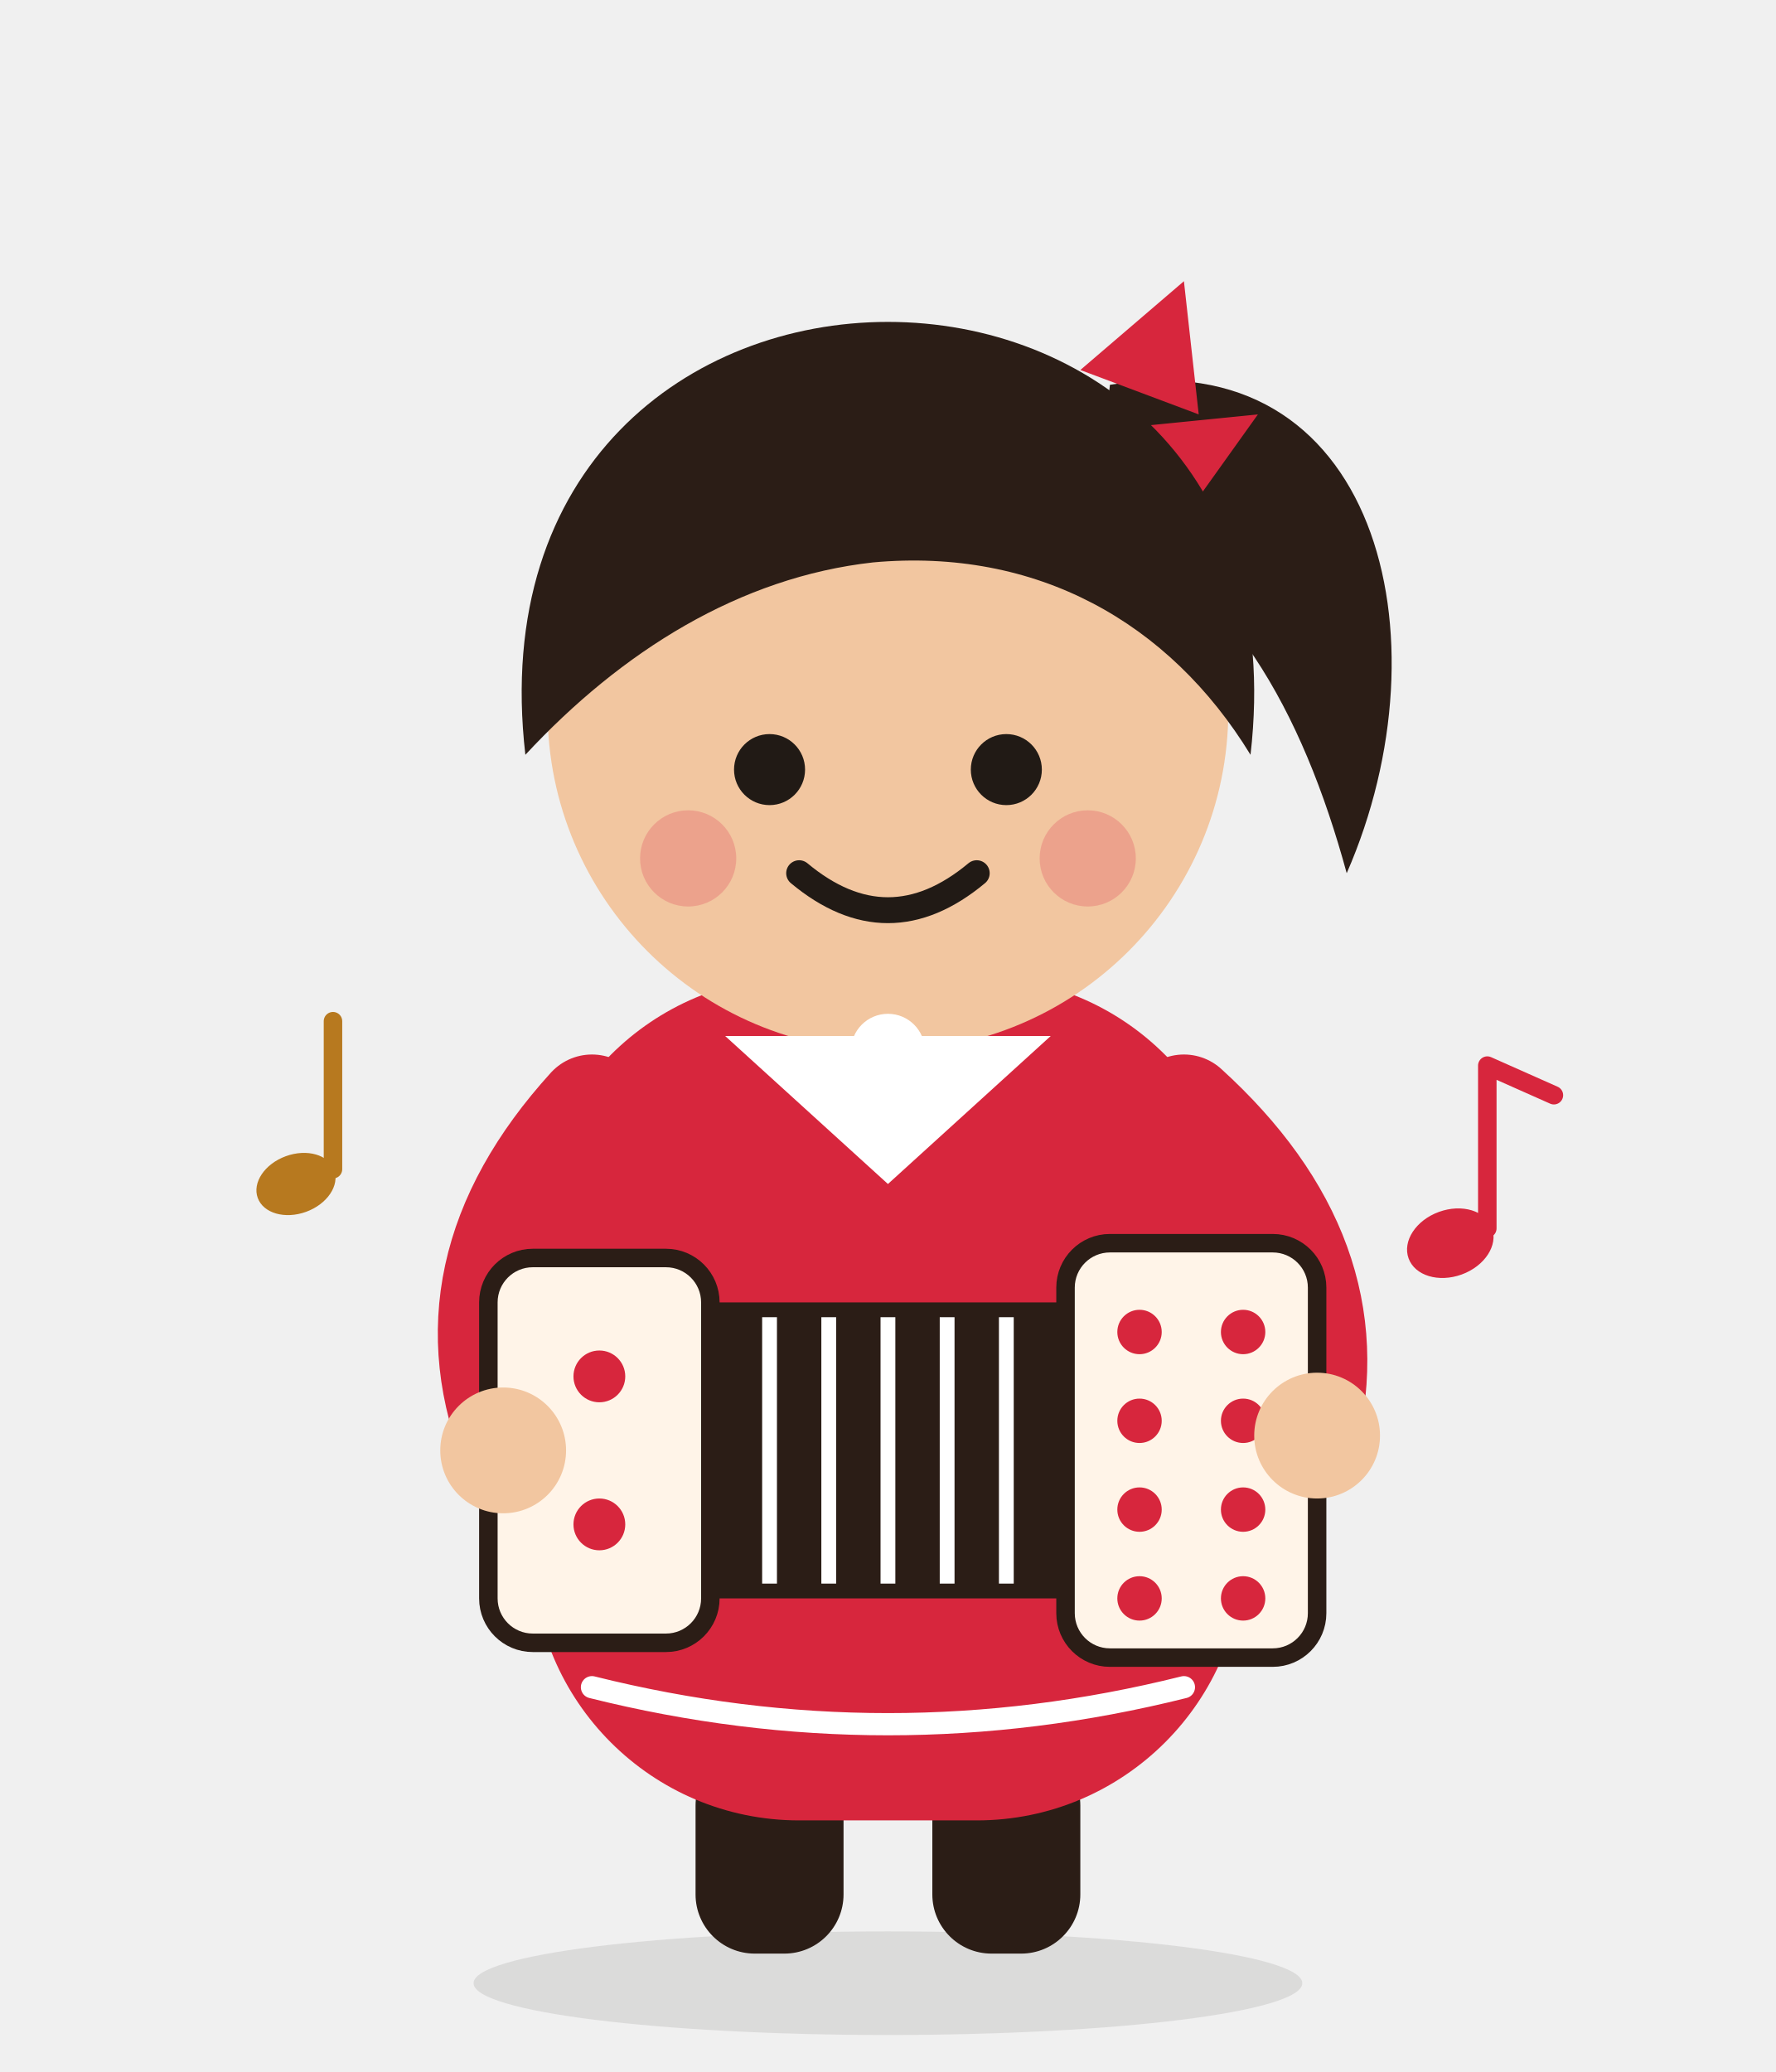
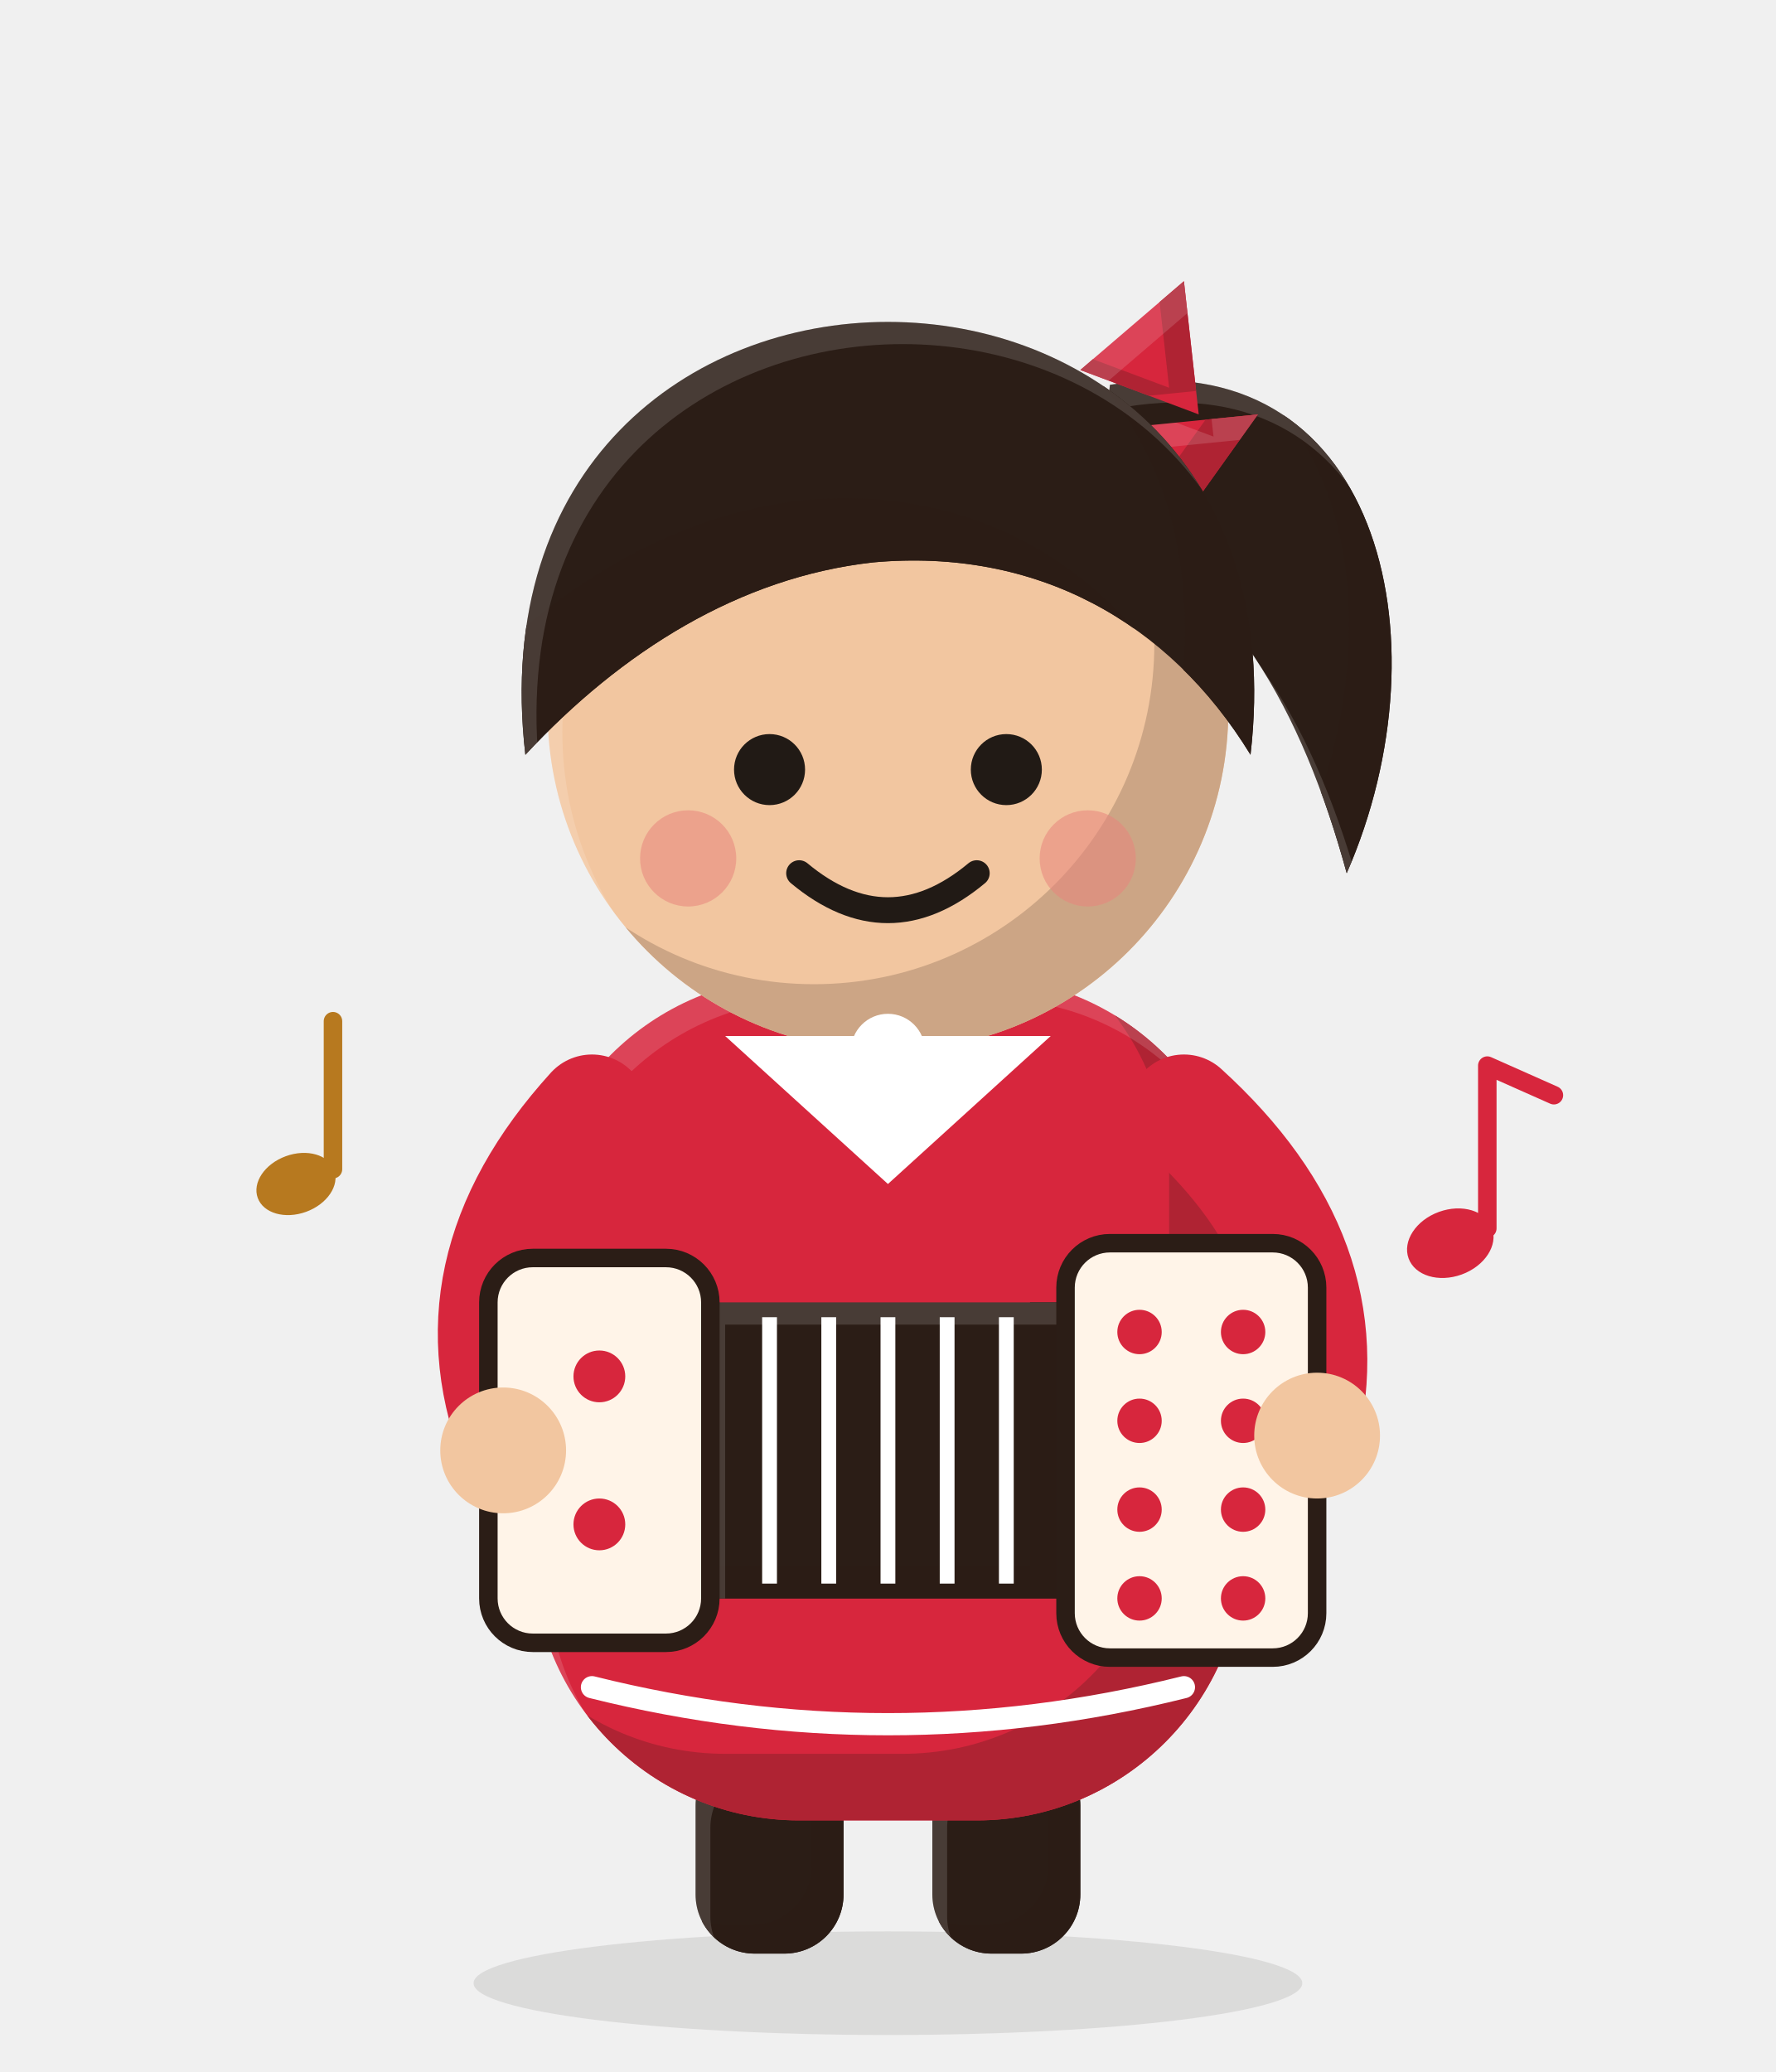
<svg xmlns="http://www.w3.org/2000/svg" viewBox="0 0 240 280" role="img" aria-label="Ane tocando la trikitixa" width="240" height="280">
  <ellipse cx="120" cy="268" rx="56" ry="7" fill="#211A15" opacity="0.1" />
  <g data-motion="TailSwing" data-pivot="150 58">
    <path d="M150 52 C186 46 196 86 182 118 C176 96 166 78 148 70 Z" fill="#2B1D16" />
+     <g data-depth-generated="">
+       <clipPath id="ane-hola-8">
+         <path d="M150 52 C186 46 196 86 182 118 C176 96 166 78 148 70 Z" />
+       </clipPath>
+       <g clip-path="url(#ane-hola-8)">
+         <path d="M108 6 H236 V158 H108 Z M144.24 46.82 C180.24 40.82 190.24 80.82 176.24 112.82 C170.24 90.82 160.24 72.82 142.24 64.82 Z" fill-rule="evenodd" fill="#2B1C15" />
+         <path d="M108 6 H236 V158 H108 Z M152 55 C188 49 198 89 184 121 C178 99 168 81 150 73 Z" fill-rule="evenodd" fill="#FFFFFF" opacity="0.14" />
+       </g>
+     </g>
  </g>
  <rect x="94" y="236" width="20" height="28" rx="8" fill="#2B1D16" />
+   <g data-depth-generated="">
+     <clipPath id="ane-hola-7">
+       <path d="M102,236 h4 a8,8 0 0,1 8,8 v12 a8,8 0 0,1 -8,8 h-4 a8,8 0 0,1 -8,-8 v-12 a8,8 0 0,1 8,-8 Z" />
+     </clipPath>
+     <g clip-path="url(#ane-hola-7)">
+       <path d="M46 188 H162 V312 H46 Z M97.68 232.11 h4 a8 8 0 0 1 8 8 v12 a8 8 0 0 1 -8 8 h-4 a8 8 0 0 1 -8 -8 v-12 a8 8 0 0 1 8 -8 Z" fill-rule="evenodd" fill="#2B1C15" />
+       <path d="M46 188 H162 V312 H46 Z M104 239 h4 a8 8 0 0 1 8 8 v12 a8 8 0 0 1 -8 8 h-4 a8 8 0 0 1 -8 -8 v-12 a8 8 0 0 1 8 -8 Z" fill-rule="evenodd" fill="#FFFFFF" opacity="0.14" />
+     </g>
+   </g>
  <rect x="126" y="236" width="20" height="28" rx="8" fill="#2B1D16" />
+   <g data-depth-generated="">
+     <clipPath id="ane-hola-6">
+       <path d="M134,236 h4 a8,8 0 0,1 8,8 v12 a8,8 0 0,1 -8,8 h-4 a8,8 0 0,1 -8,-8 v-12 a8,8 0 0,1 8,-8 Z" />
+     </clipPath>
+     <g clip-path="url(#ane-hola-6)">
+       <path d="M78 188 H194 V312 H78 Z M129.68 232.11 h4 a8 8 0 0 1 8 8 v12 a8 8 0 0 1 -8 8 h-4 a8 8 0 0 1 -8 -8 v-12 a8 8 0 0 1 8 -8 Z" fill-rule="evenodd" fill="#2B1C15" />
+       <path d="M78 188 H194 V312 H78 Z M136 239 h4 a8 8 0 0 1 8 8 v12 a8 8 0 0 1 -8 8 h-4 a8 8 0 0 1 -8 -8 v-12 a8 8 0 0 1 8 -8 Z" fill-rule="evenodd" fill="#FFFFFF" opacity="0.14" />
+     </g>
+   </g>
  <g data-motion="Bob" data-pivot="120 250">
    <rect x="72" y="132" width="96" height="114" rx="36" fill="#D7263D" />
+     <g data-depth-generated="">
+       <clipPath id="ane-hola-5">
+         <path d="M108,132 h24 a36,36 0 0,1 36,36 v42 a36,36 0 0,1 -36,36 h-24 a36,36 0 0,1 -36,-36 v-42 a36,36 0 0,1 36,-36 Z" />
+       </clipPath>
+       <g clip-path="url(#ane-hola-5)">
+         <path d="M-4 56 H244 V322 H-4 Z M98 123 h24 a36 36 0 0 1 36 36 v42 a36 36 0 0 1 -36 36 h-24 a36 36 0 0 1 -36 -36 v-42 a36 36 0 0 1 36 -36 Z" fill-rule="evenodd" fill="#AF2333" />
+         <path d="M-4 56 H244 V322 H-4 Z M110 135 h24 a36 36 0 0 1 36 36 v42 a36 36 0 0 1 -36 36 h-24 a36 36 0 0 1 -36 -36 v-42 a36 36 0 0 1 36 -36 Z" fill-rule="evenodd" fill="#FFFFFF" opacity="0.14" />
+       </g>
+     </g>
    <path d="M80 228 Q120 238 160 228" fill="none" stroke="#FFFFFF" stroke-width="3" stroke-linecap="round" />
    <path d="M80 150 Q60 172 70 196" fill="none" stroke="#D7263D" stroke-width="15" stroke-linecap="round" />
    <path d="M160 150 Q182 170 176 194" fill="none" stroke="#D7263D" stroke-width="15" stroke-linecap="round" />
    <g data-motion="Tilt" data-pivot="120 140">
      <path d="M146 50 L160 38 L162 56 Z M150 58 L170 56 L160 70 Z" fill="#D7263D" />
+       <g data-depth-generated="">
+         <clipPath id="ane-hola-4">
+           <path d="M146 50 L160 38 L162 56 Z M150 58 L170 56 L160 70 Z" />
+         </clipPath>
+         <g clip-path="url(#ane-hola-4)">
+           <path d="M106 -2 H210 V110 H106 Z M142 46.4 L156 34.4 L158 52.4 Z M146 54.4 L166 52.4 L156 66.4 Z" fill-rule="evenodd" fill="#AF2333" />
+           <path d="M106 -2 H210 V110 H106 Z M148 53 L162 41 L164 59 Z M152 61 L172 59 L162 73 Z" fill-rule="evenodd" fill="#FFFFFF" opacity="0.14" />
+         </g>
+       </g>
      <circle cx="120" cy="96" r="46" fill="#F2C6A0" />
+       <g data-depth-generated="">
+         <clipPath id="ane-hola-3">
+           <path d="M74,96 a46,46 0 1,0 92,0 a46,46 0 1,0 -92,0 Z" />
+         </clipPath>
+         <g clip-path="url(#ane-hola-3)">
+           <path d="M-12 10 H252 V182 H-12 Z M64 87 a46 46 0 1 0 92 0 a46 46 0 1 0 -92 0 Z" fill-rule="evenodd" fill="#CCA585" />
+           <path d="M-12 10 H252 V182 H-12 Z M76 99 a46 46 0 1 0 92 0 a46 46 0 1 0 -92 0 Z" fill-rule="evenodd" fill="#FFFFFF" opacity="0.14" />
+         </g>
+       </g>
      <path d="M71 102 C62 24 178 24 169 102 C158 84 140 74 118 76 C100 78 84 88 71 102 Z" fill="#2B1D16" />
+       <g data-depth-generated="">
+         <clipPath id="ane-hola-2">
+           <path d="M71 102 C62 24 178 24 169 102 C158 84 140 74 118 76 C100 78 84 88 71 102 Z" />
+         </clipPath>
+         <g clip-path="url(#ane-hola-2)">
+           <path d="M22 -16 H218 V142 H22 Z M61.64 93.58 C52.64 15.58 168.64 15.58 159.64 93.58 C148.64 75.58 130.64 65.58 108.64 67.58 C90.64 69.58 74.64 79.58 61.64 93.58 Z" fill-rule="evenodd" fill="#2B1C15" />
+           <path d="M22 -16 H218 V142 H22 Z M73 105 C64 27 180 27 171 105 C160 87 142 77 120 79 C102 81 86 91 73 105 Z" fill-rule="evenodd" fill="#FFFFFF" opacity="0.14" />
+         </g>
+       </g>
      <g data-motion="Blink" data-pivot="120 104">
        <circle cx="104" cy="104" r="4.8" fill="#211A15" />
        <circle cx="136" cy="104" r="4.8" fill="#211A15" />
      </g>
      <circle cx="93" cy="116" r="6.5" fill="#E8857C" opacity="0.55" />
      <circle cx="147" cy="116" r="6.5" fill="#E8857C" opacity="0.55" />
      <path d="M108 118 Q120 128 132 118" fill="none" stroke="#211A15" stroke-width="3.5" stroke-linecap="round" />
    </g>
    <path d="M98 140 L142 140 L120 160 Z" fill="#FFFFFF" />
    <circle cx="120" cy="142" r="5" fill="#FFFFFF" />
    <g data-motion="Squeeze" data-pivot="120 196">
      <rect x="96" y="176" width="48" height="40" fill="#2B1D16" />
+       <g data-depth-generated="">
+         <clipPath id="ane-hola-1">
+           <path d="M96,176 h48 v40 h-48 Z" />
+         </clipPath>
+         <g clip-path="url(#ane-hola-1)">
+           <path d="M56 136 H184 V256 H56 Z M91.2 171.68 h48 v40 h-48 Z" fill-rule="evenodd" fill="#2B1C15" />
+           <path d="M56 136 H184 V256 H56 Z M98 179 h48 v40 h-48 Z" fill-rule="evenodd" fill="#FFFFFF" opacity="0.14" />
+         </g>
+       </g>
      <path d="M104 178 V214 M112 178 V214 M120 178 V214 M128 178 V214 M136 178 V214" stroke="#FFFFFF" stroke-width="2" />
    </g>
    <g data-motion="PushRight" data-pivot="81 196">
      <rect x="66" y="170" width="30" height="52" rx="6" fill="#FFF4E8" stroke="#2B1D16" stroke-width="2.5" />
      <circle cx="81" cy="186" r="3.5" fill="#D7263D" />
      <circle cx="81" cy="206" r="3.5" fill="#D7263D" />
      <circle cx="68" cy="196" r="8.5" fill="#F2C6A0" />
    </g>
    <g data-motion="PushLeft" data-pivot="161 196">
      <rect x="144" y="168" width="34" height="56" rx="6" fill="#FFF4E8" stroke="#2B1D16" stroke-width="2.5" />
      <g fill="#D7263D">
        <circle cx="154" cy="180" r="3" />
        <circle cx="168" cy="180" r="3" />
        <circle cx="154" cy="192" r="3" />
        <circle cx="168" cy="192" r="3" />
        <circle cx="154" cy="204" r="3" />
        <circle cx="168" cy="204" r="3" />
        <circle cx="154" cy="216" r="3" />
        <circle cx="168" cy="216" r="3" />
      </g>
      <circle cx="178" cy="194" r="8.5" fill="#F2C6A0" />
    </g>
  </g>
  <g fill="#D7263D" data-motion="NoteRise" data-pivot="200 160">
    <ellipse cx="196" cy="168" rx="6" ry="4.5" transform="rotate(-20 196 168)" />
    <path d="M201 166 V144 L210 148" fill="none" stroke="#D7263D" stroke-width="2.5" stroke-linecap="round" stroke-linejoin="round" />
  </g>
  <g fill="#B7791F" data-motion="NoteRiseLate" data-pivot="42 150">
    <ellipse cx="40" cy="160" rx="5.5" ry="4" transform="rotate(-20 40 160)" />
    <path d="M45 158 V138" fill="none" stroke="#B7791F" stroke-width="2.5" stroke-linecap="round" />
  </g>
</svg>
